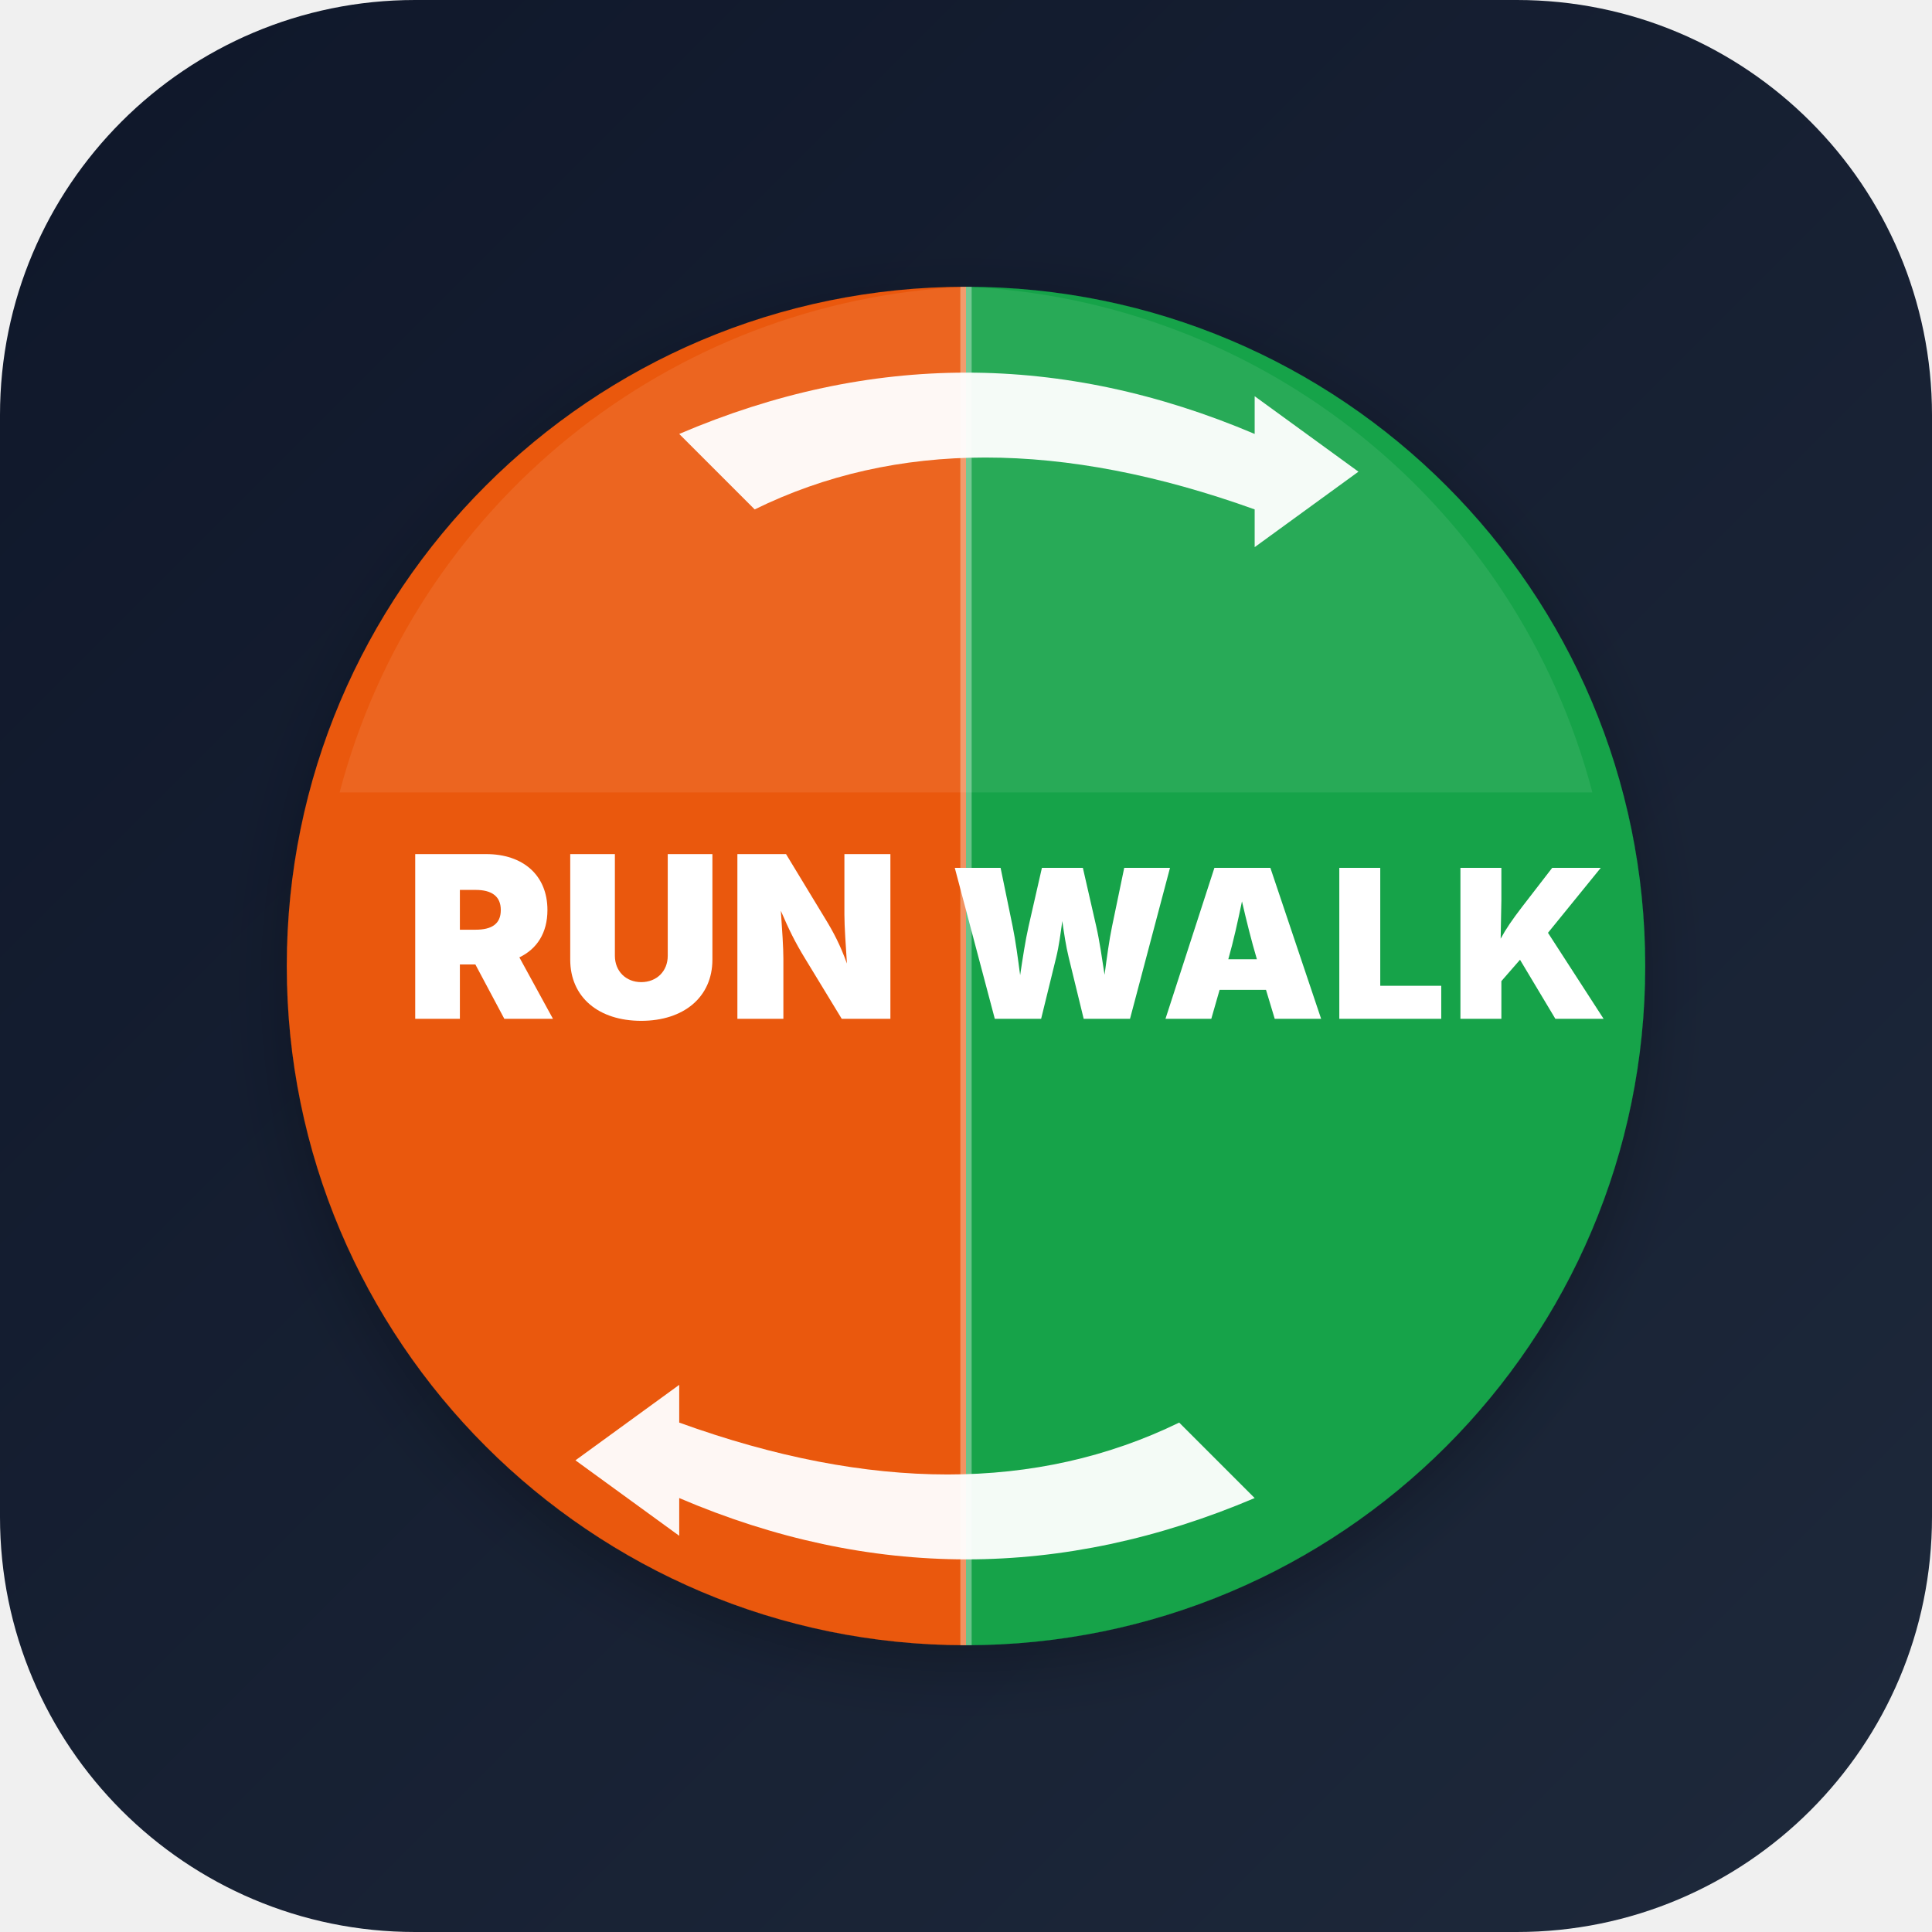
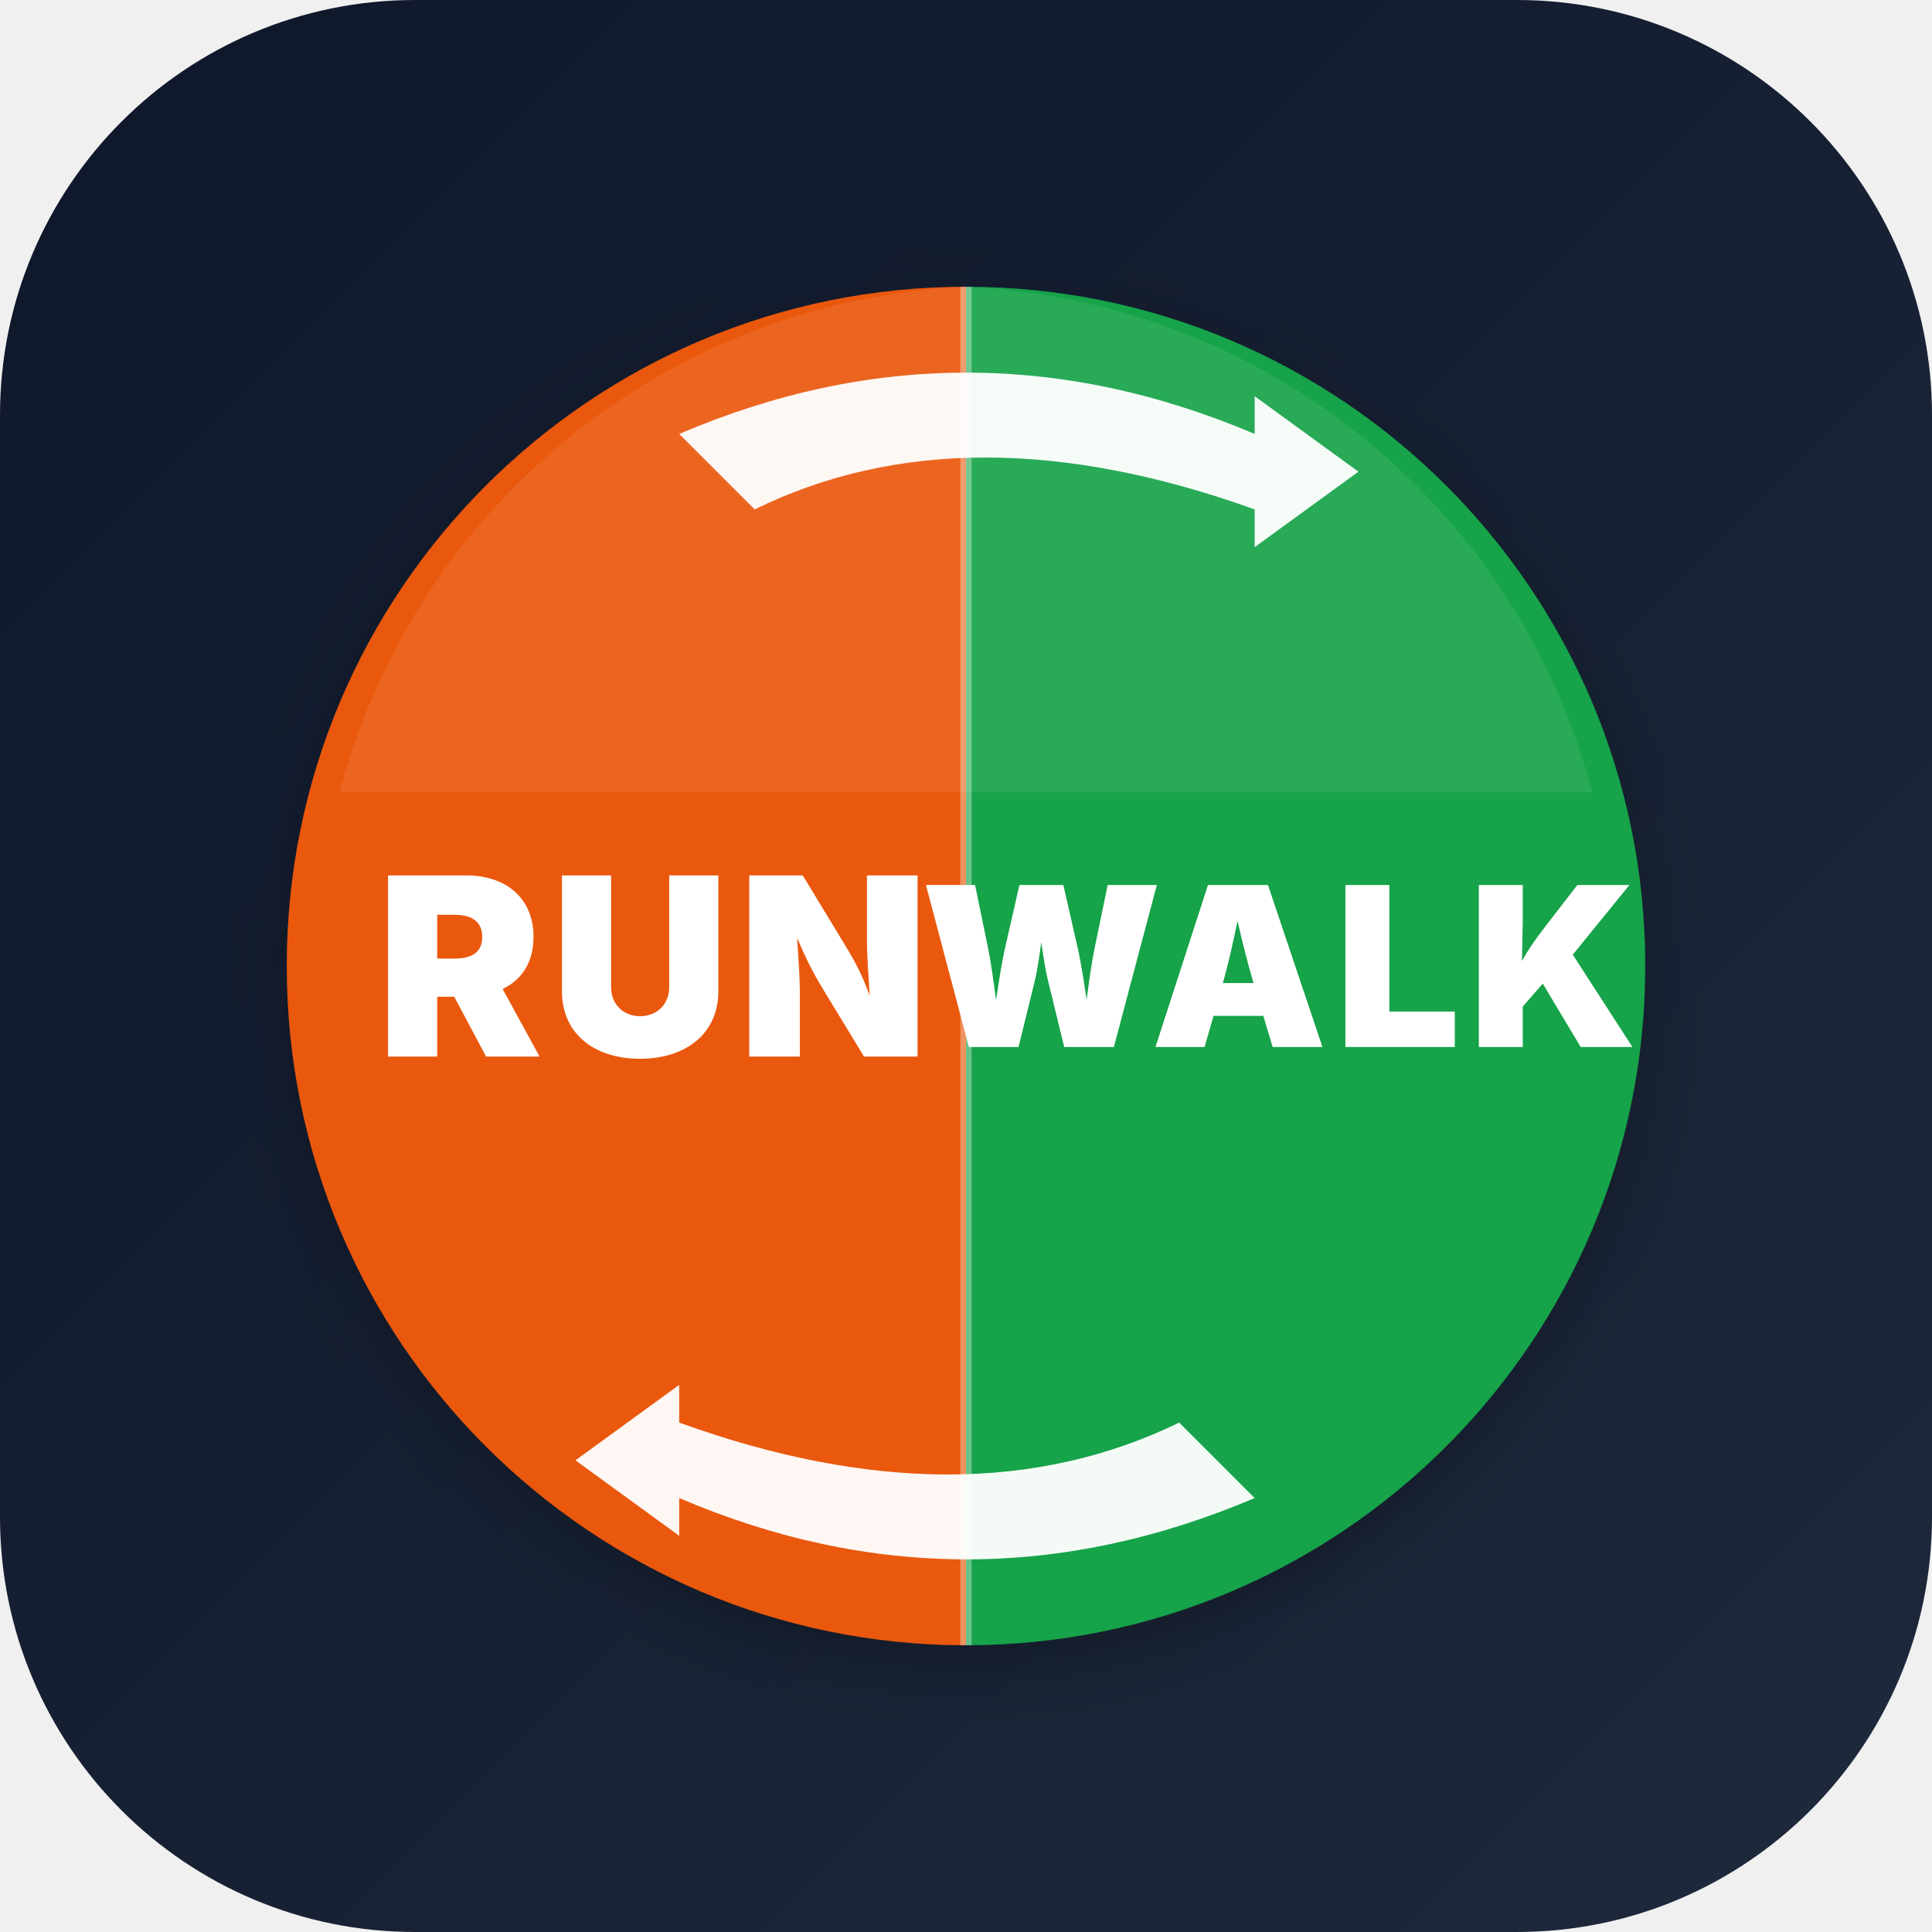
<svg xmlns="http://www.w3.org/2000/svg" viewBox="0 0 1024 1024" width="1024" height="1024">
  <defs>
    <linearGradient id="bgGrad" x1="0" y1="0" x2="1" y2="1">
      <stop offset="0%" stop-color="#0f172a" />
      <stop offset="100%" stop-color="#1e293b" />
    </linearGradient>
    <filter id="soft" x="-10%" y="-10%" width="120%" height="120%">
      <feDropShadow dx="0" dy="10" stdDeviation="18" flood-opacity="0.25" />
    </filter>
  </defs>
  <rect x="0" y="0" width="1024" height="1024" rx="220" ry="220" fill="url(#bgGrad)" />
  <g filter="url(#soft)">
    <path d="M 512 152              A 360 360 0 0 0 512 872              Z" fill="#ea580c" />
    <path d="M 512 152              A 360 360 0 0 1 512 872              Z" fill="#16a34a" />
  </g>
  <line x1="512" y1="152" x2="512" y2="872" stroke="rgba(255,255,255,0.35)" stroke-width="6" />
-   <g font-family="Inter, Arial, Helvetica, sans-serif" font-weight="900" fill="white" text-anchor="middle">
-     <text x="346" y="540" font-size="120" letter-spacing="2">RUN</text>
-     <text x="678" y="540" font-size="110" letter-spacing="2">WALK</text>
+   <g font-family="Inter, 'Liberation Sans', Arial, sans-serif" font-weight="900" fill="white" text-anchor="middle" dominant-baseline="central">
+     <text x="346" y="512" font-size="132" letter-spacing="4">RUN</text>
+     <text x="678" y="512" font-size="118" letter-spacing="4">WALK</text>
  </g>
  <g fill="white" opacity="0.95">
    <path d="M 360 230              Q 512 165 665 230              L 665 210              L 720 250              L 665 290              L 665 270              Q 512 215 400 270              Z" />
    <path d="M 665 794              Q 512 859 360 794              L 360 814              L 305 774              L 360 734              L 360 754              Q 512 809 625 754              Z" />
  </g>
  <path d="M 512 152            A 360 360 0 0 0 180 420            L 512 420 Z" fill="rgba(255,255,255,0.08)" />
  <path d="M 512 152            A 360 360 0 0 1 844 420            L 512 420 Z" fill="rgba(255,255,255,0.08)" />
</svg>
